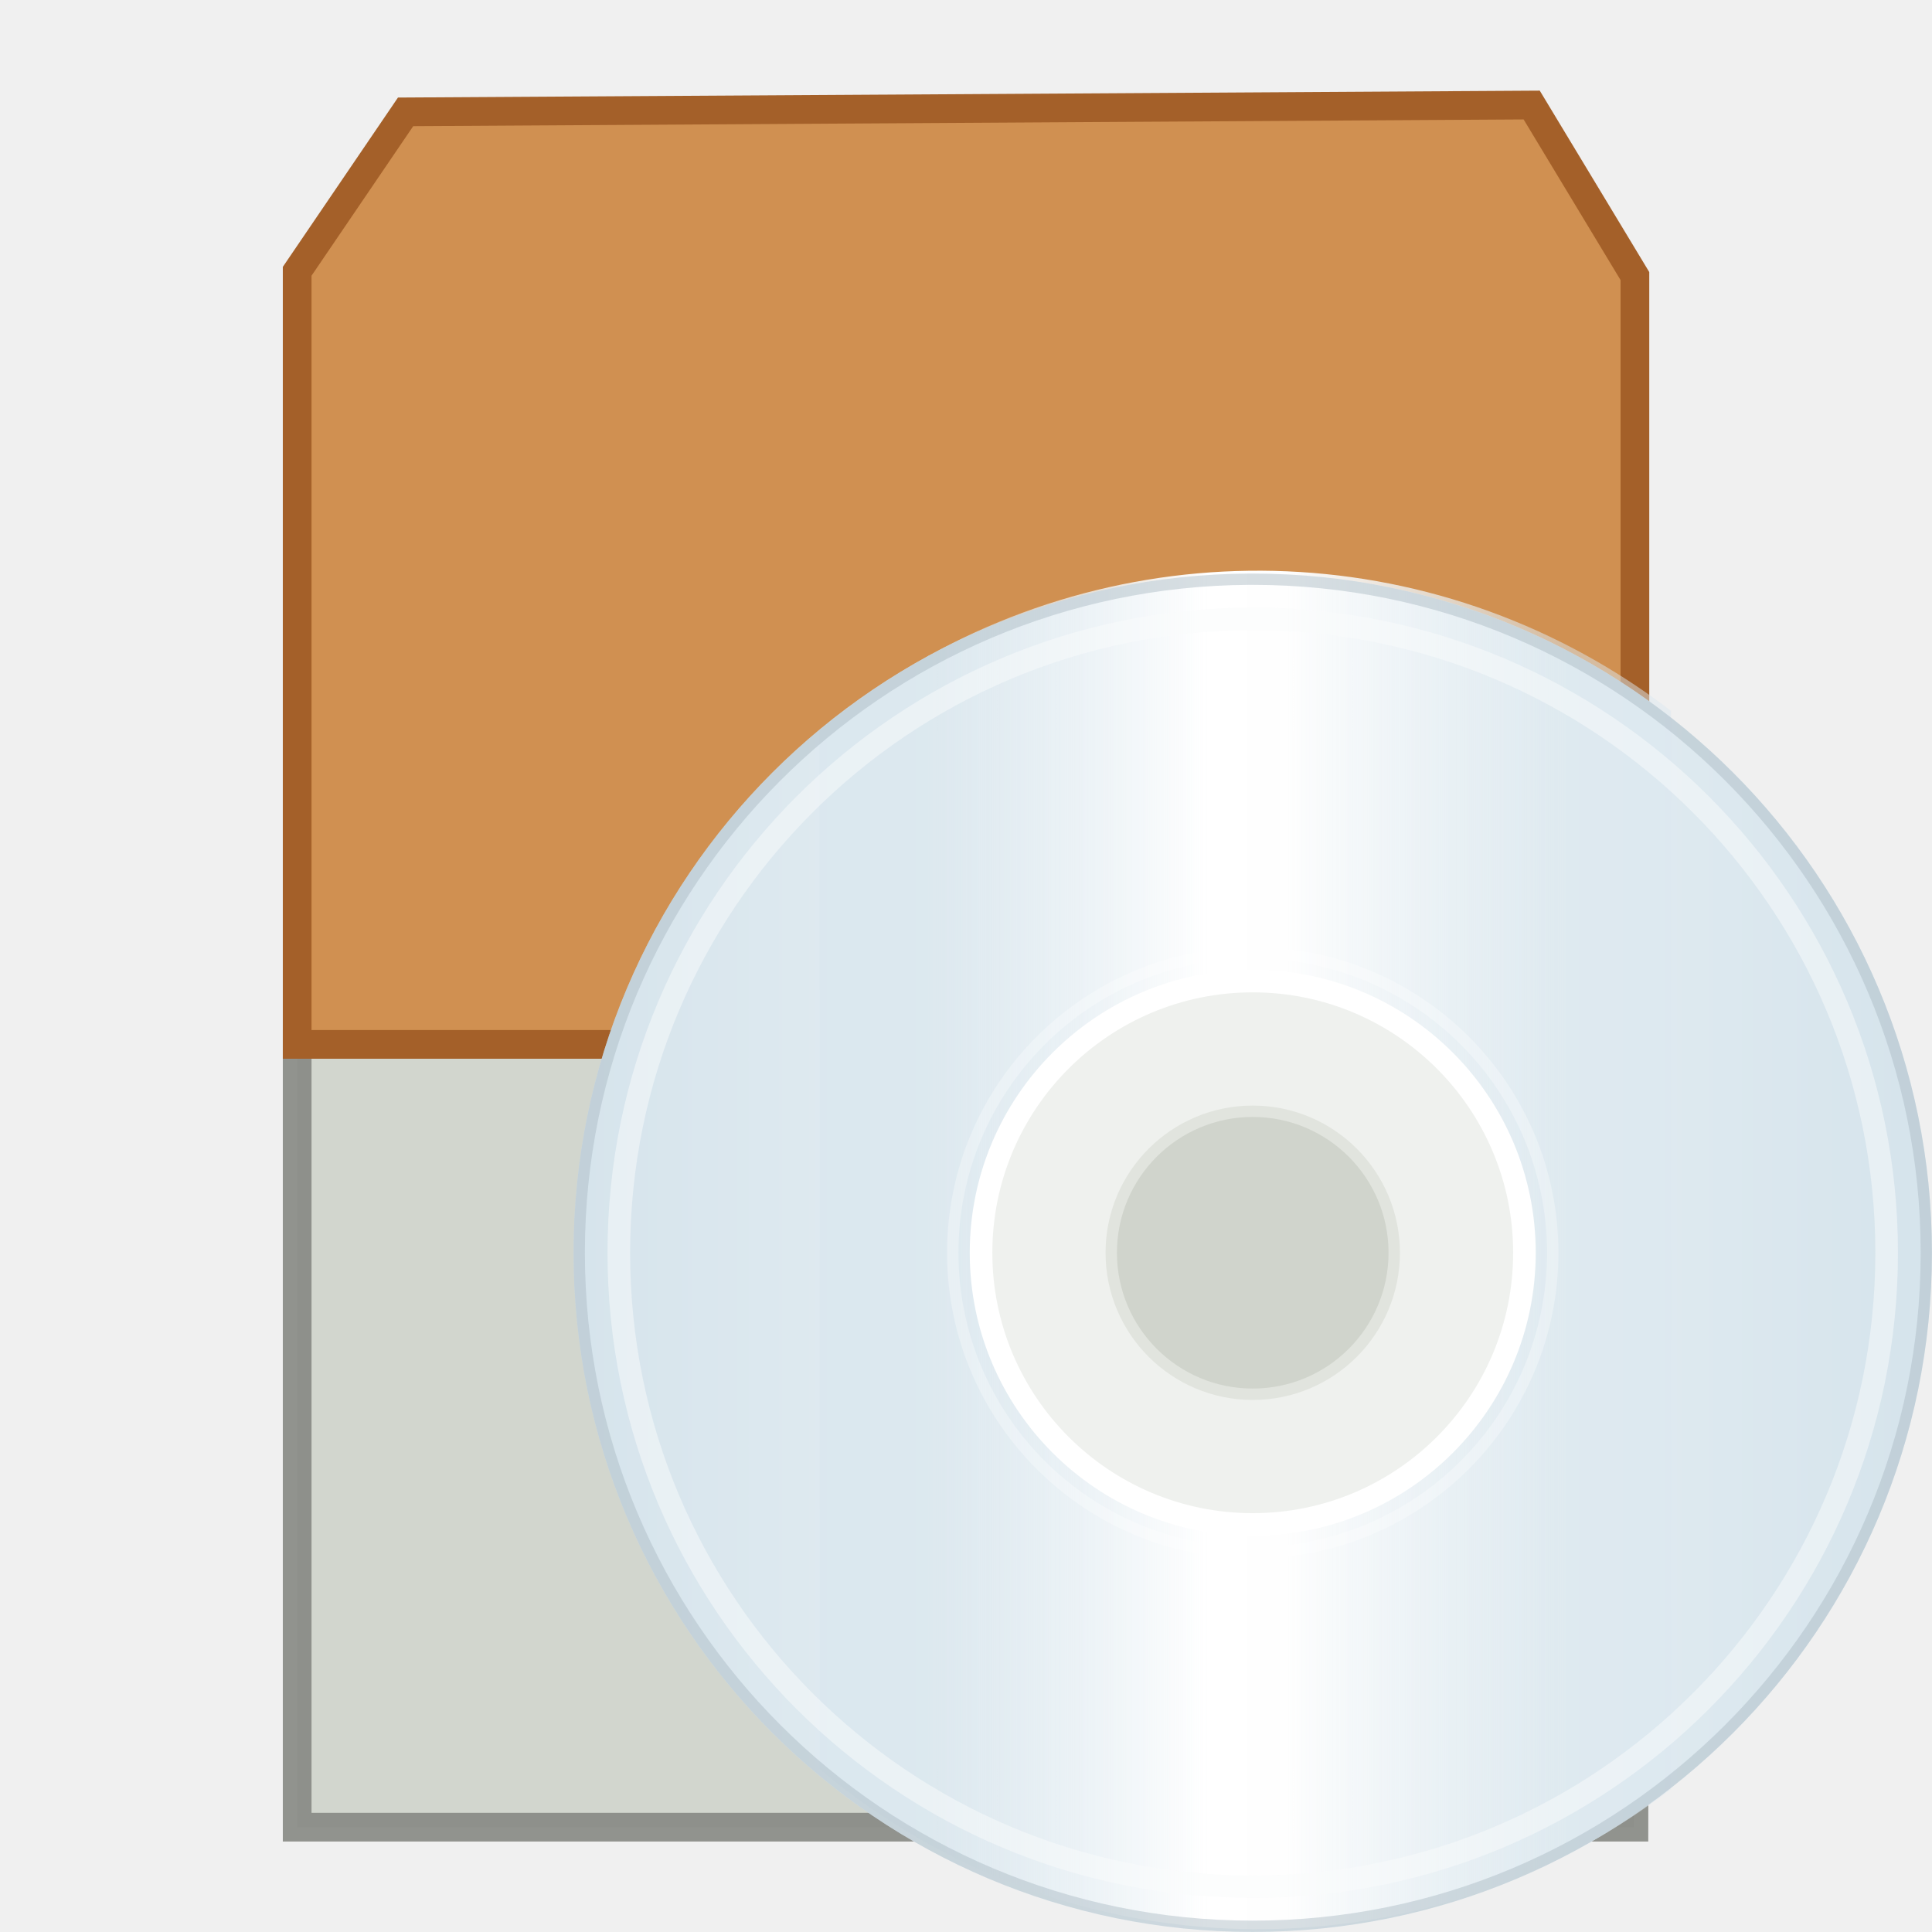
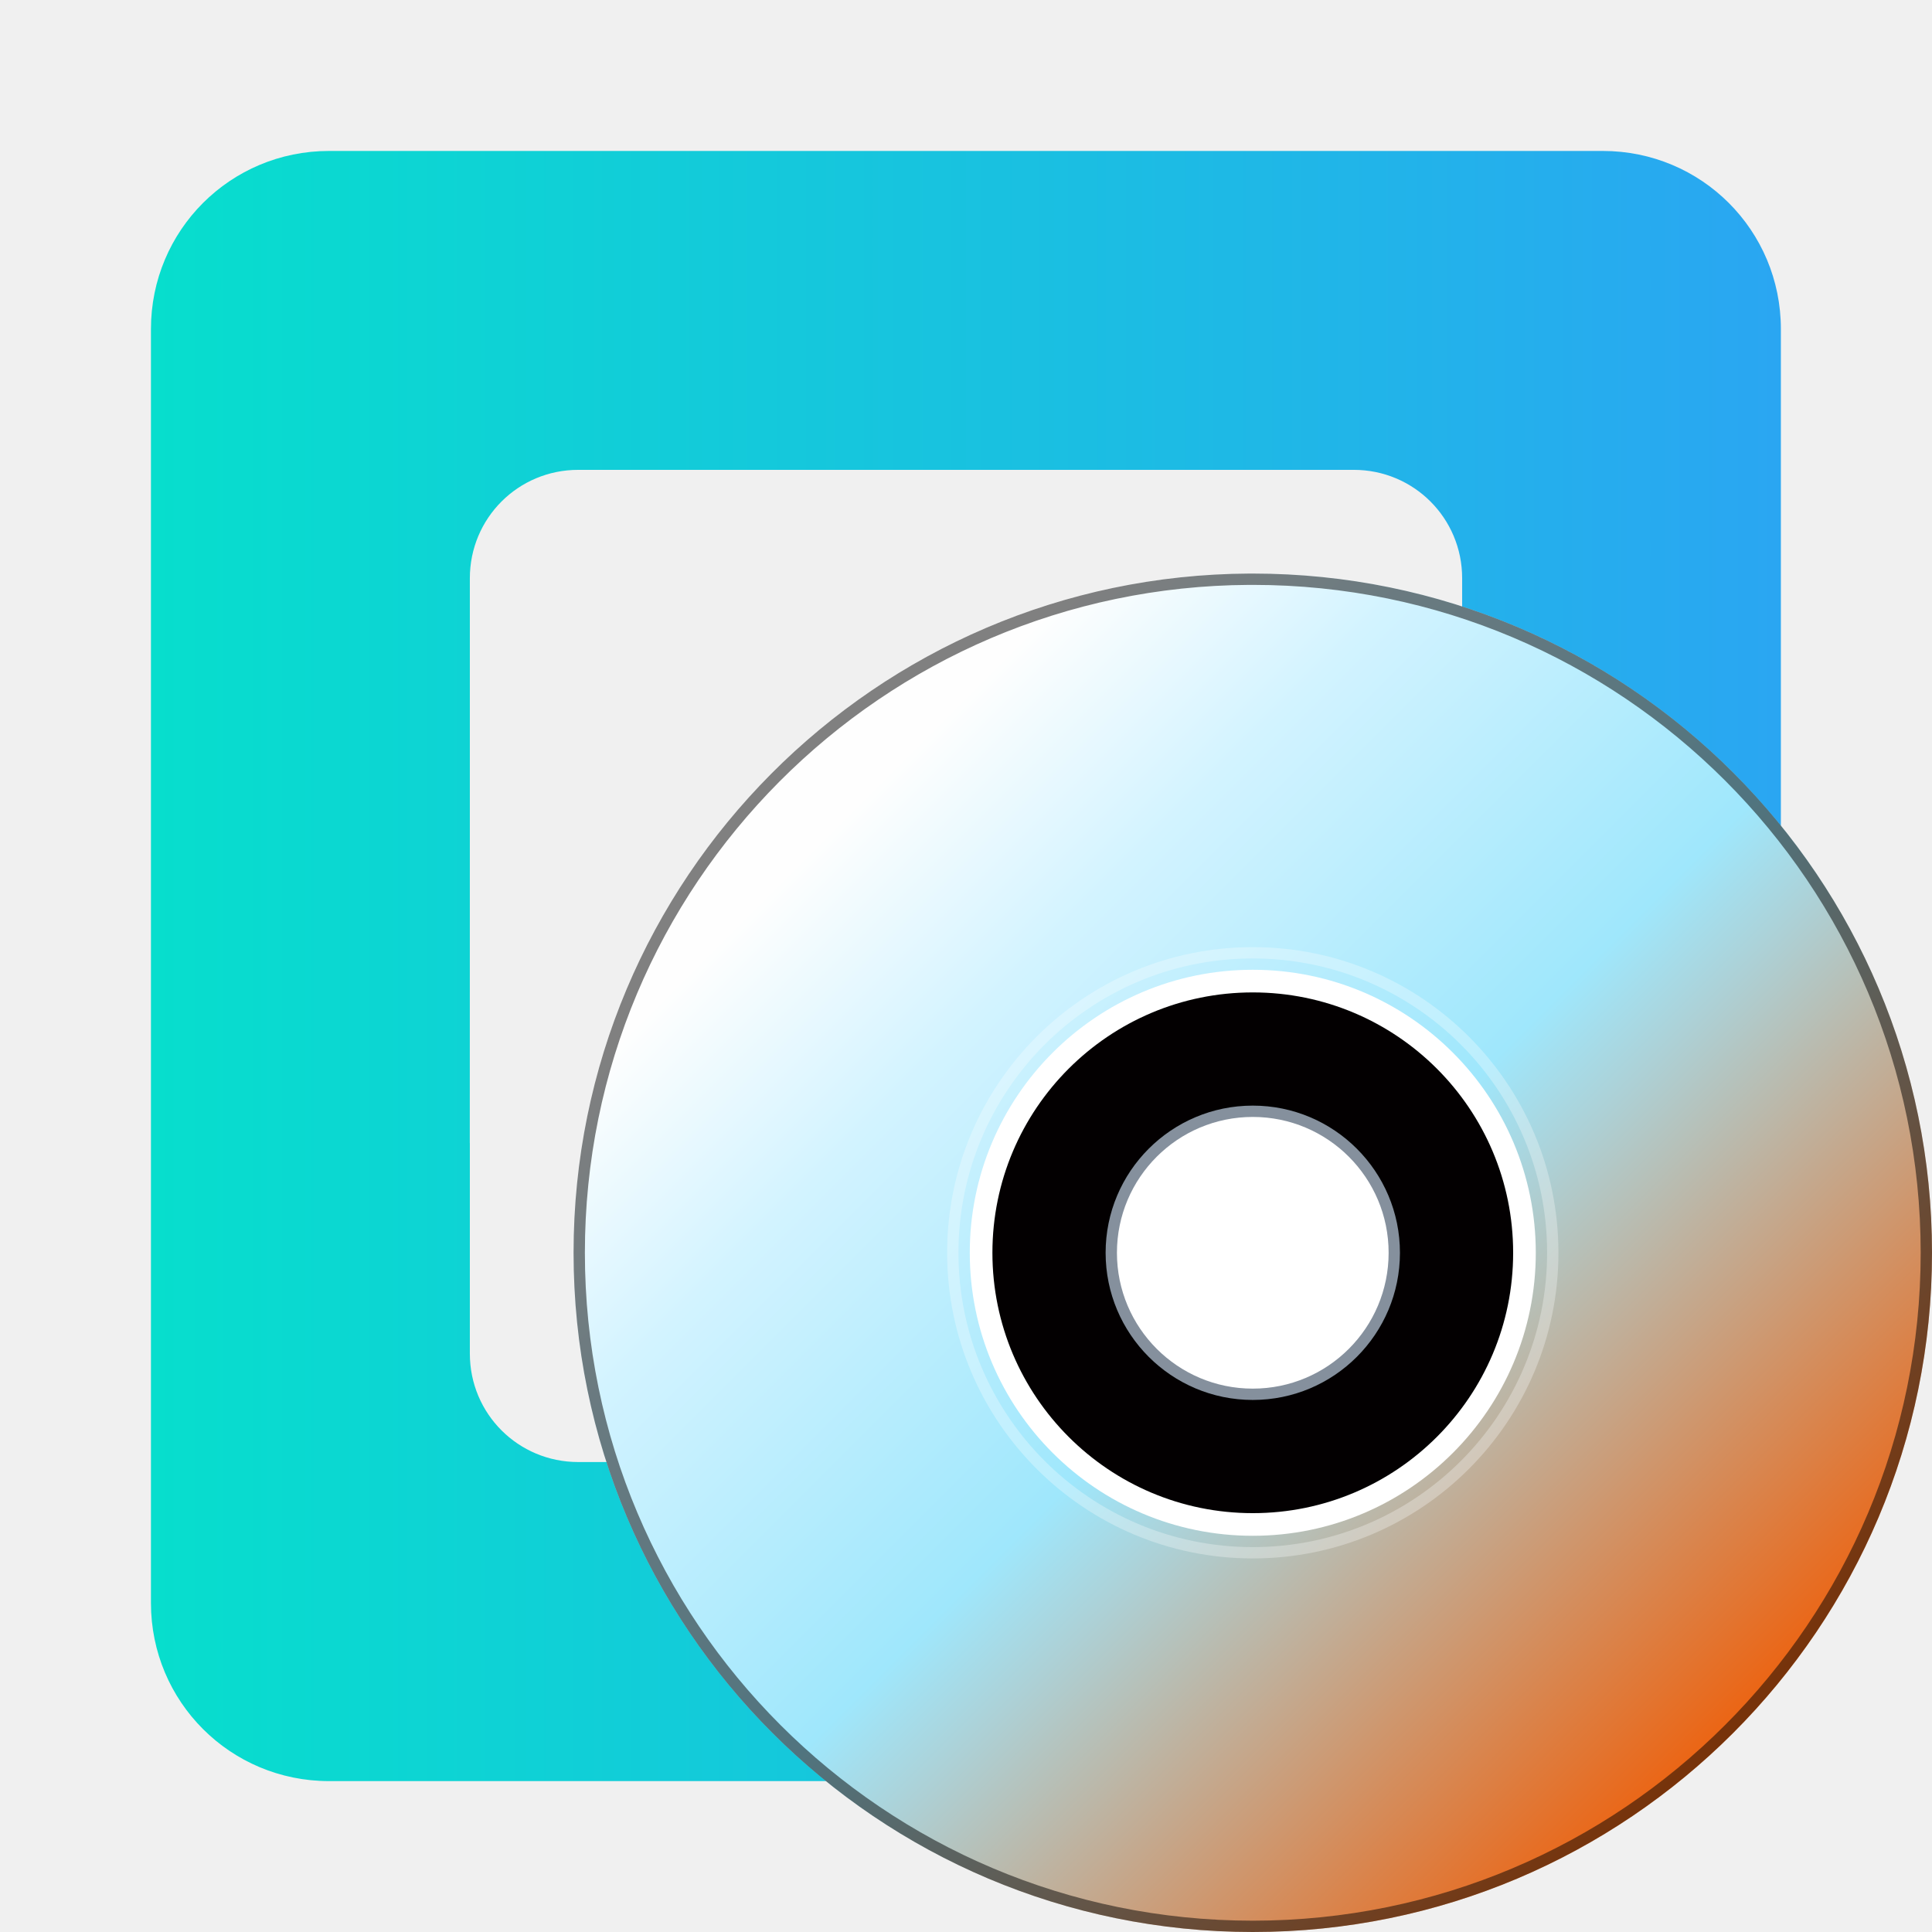
- <svg xmlns="http://www.w3.org/2000/svg" width="64" height="64" version="1.1" viewBox="0 0 16.933 16.933">
-   <defs>
-     <linearGradient id="linearGradient869" x1="60.84" x2="2.322" y1="32.955" y2="32.955" gradientTransform="matrix(.26458 0 0 .26458 2e-7 .016881)" gradientUnits="userSpaceOnUse">
-       <stop stop-color="#d6e4ec" offset="0" />
-       <stop stop-color="#ecf3f6" offset=".494" />
-       <stop stop-color="#d6e4ec" offset="1" />
+ <svg xmlns="http://www.w3.org/2000/svg" xmlns:xlink="http://www.w3.org/1999/xlink" width="64" height="64" version="1.1" viewBox="0 0 16.933 16.933" id="svg48">
+   <defs id="defs18">
+     <linearGradient id="linearGradient869" x1="60.84" x2="2.322" y1="32.955" y2="32.955" gradientTransform="matrix(0.26458,0,0,0.26458,2e-7,0.016881)" gradientUnits="userSpaceOnUse">
+       <stop stop-color="#d6e4ec" offset="0" id="stop2" />
+       <stop stop-color="#ecf3f6" offset=".494" id="stop4" />
+       <stop stop-color="#d6e4ec" offset="1" id="stop6" />
    </linearGradient>
-     <linearGradient id="linearGradient969" x1="29.449" x2="29.449" y1="17.57" y2="45.73" gradientTransform="matrix(0 -.26458 .26458 0 .021263 16.099)" gradientUnits="userSpaceOnUse">
-       <stop stop-color="#d8e5ed" stop-opacity=".502" offset="0" />
-       <stop stop-color="#fff" offset=".439" />
-       <stop stop-color="#fefefe" offset=".561" />
-       <stop stop-color="#dce8ef" stop-opacity=".502" offset="1" />
+     <linearGradient id="linearGradient969" x1="29.449" x2="29.449" y1="17.57" y2="45.73" gradientTransform="matrix(0,-0.26458,0.26458,0,0.021263,16.099)" gradientUnits="userSpaceOnUse">
+       <stop stop-color="#d8e5ed" stop-opacity=".502" offset="0" id="stop9" />
+       <stop stop-color="#fff" offset=".439" id="stop11" />
+       <stop stop-color="#fefefe" offset=".561" id="stop13" />
+       <stop stop-color="#dce8ef" stop-opacity=".502" offset="1" id="stop15" />
    </linearGradient>
+     <linearGradient id="linearGradient986" x1="13.51" x2="54.293" y1="13.195" y2="53.978" gradientUnits="userSpaceOnUse">
+       <stop stop-color="#fefefe" offset="0" id="stop281" />
+       <stop stop-color="#d2f3ff" offset=".181" id="stop283" />
+       <stop stop-color="#9fe7fc" offset=".483" id="stop285" />
+       <stop stop-color="#add0d5" offset=".572" id="stop287" />
+       <stop stop-color="#f05d06" offset="1" id="stop289" />
+     </linearGradient>
+     <linearGradient id="linearGradient13727" x1="22.225" x2="34.395" y1="12.435" y2="12.435" gradientUnits="userSpaceOnUse">
+       <stop stop-color="#07decd" offset="0" id="stop297" />
+       <stop stop-color="#2aa6f2" offset="1" id="stop299" />
+     </linearGradient>
+     <linearGradient id="linearGradient5683" x1="22.225" x2="34.395" y1="5.159" y2="5.159" gradientUnits="userSpaceOnUse">
+       <stop stop-color="#3ba2e5" offset="0" id="stop292" />
+       <stop stop-color="#03decd" offset="1" id="stop294" />
+     </linearGradient>
+     <linearGradient id="linearGradient65902" x1="31.008" x2="32.847" y1="7.695" y2="9.535" gradientUnits="userSpaceOnUse">
+       <stop stop-color="#2273ba" offset="0" id="stop307" />
+       <stop stop-color="#26acee" offset="1" id="stop309" />
+     </linearGradient>
+     <linearGradient id="linearGradient22356" x1="23.811" x2="25.664" y1="9.526" y2="7.673" gradientUnits="userSpaceOnUse">
+       <stop stop-color="#0bd8d1" offset="0" id="stop302" />
+       <stop stop-color="#0aa8a7" offset="1" id="stop304" />
+     </linearGradient>
+     <linearGradient xlink:href="#linearGradient13727" id="linearGradient1013" gradientUnits="userSpaceOnUse" x1="22.225" y1="12.435" x2="34.395" y2="12.435" gradientTransform="matrix(1.173881,0,0,1.173881,-24.76595,-1.782768)" />
  </defs>
-   <g transform="matrix(.94928 0 0 .94928 12.984 .94337)" stroke-width=".265px">
-     <path d="m-10.934 8.649v7.227h12.342l0.009-7.227z" fill="#d2d6ce" stroke="#888a84" stroke-opacity=".914" />
-     <path d="m-9.933 0.039-1.001 1.472v7.138h12.351v-7.094l-0.953-1.579z" fill="#d09051" stroke="#a46029" />
-   </g>
-   <g transform="matrix(.75 0 0 .75 4.6301 4.6175)" stroke-linecap="round" stroke-linejoin="round">
-     <circle cx="8.466" cy="8.483" r="7.937" fill="url(#linearGradient869)" stroke-width="1.422" style="paint-order:stroke fill markers" />
-     <path d="m3.406 2.384 1.405e-4 12.132a7.937 7.937 0 0 0 1.15 0.808 7.937 7.937 0 0 0 8.796-0.573l-4.2e-4 -12.602a7.937 7.937 0 0 0-0.858-0.573 7.937 7.937 0 0 0-9.088 0.808z" fill="url(#linearGradient969)" stroke-width=".794" style="paint-order:stroke fill markers" />
-     <path d="m8.428 0.546a7.937 7.937 0 0 0-7.899 7.937 7.937 7.937 0 0 0 7.937 7.937 7.937 7.937 0 0 0 7.937-7.937 7.937 7.937 0 0 0-7.937-7.937 7.937 7.937 0 0 0-0.038 0zm5.29e-4 0.132a7.805 7.805 0 0 1 0.038 0 7.805 7.805 0 0 1 7.805 7.805 7.805 7.805 0 0 1-7.805 7.805 7.805 7.805 0 0 1-7.805-7.805 7.805 7.805 0 0 1 7.767-7.805z" fill="#a9b8c2" fill-opacity=".906" opacity=".5" stroke-width="1.422" style="paint-order:stroke fill markers" />
-     <g>
-       <path d="m8.466 0.943a7.54 7.54 0 0 0-7.54 7.54 7.54 7.54 0 0 0 7.54 7.54 7.54 7.54 0 0 0 7.54-7.54 7.54 7.54 0 0 0-7.54-7.54zm0 0.265a7.276 7.276 0 0 1 7.276 7.276 7.276 7.276 0 0 1-7.276 7.276 7.276 7.276 0 0 1-7.276-7.276 7.276 7.276 0 0 1 7.276-7.276z" fill="#fafbfc" opacity=".5" stroke-width="2.068" style="paint-order:stroke fill markers" />
-       <path d="m8.466 4.912a3.572 3.572 0 0 0-3.572 3.572 3.572 3.572 0 0 0 3.572 3.572 3.572 3.572 0 0 0 3.572-3.572 3.572 3.572 0 0 0-3.572-3.572zm-0.028 0.132a3.439 3.439 0 0 1 0.028 0 3.439 3.439 0 0 1 3.439 3.439 3.439 3.439 0 0 1-3.439 3.439 3.439 3.439 0 0 1-3.439-3.439 3.439 3.439 0 0 1 3.411-3.439z" fill="#fff" opacity=".3" stroke-width="1.209" style="paint-order:stroke fill markers" />
-       <circle cx="8.466" cy="8.483" r="3.307" fill="#fff" stroke-width="1.119" style="paint-order:stroke fill markers" />
-       <circle cx="8.466" cy="8.483" r="3.043" fill="#eff1ee" stroke-width="1.03" style="paint-order:stroke fill markers" />
-       <circle cx="8.466" cy="8.483" r="1.72" fill="#e1e4de" stroke-width=".582" style="paint-order:stroke fill markers" />
-       <circle cx="8.466" cy="8.483" r="1.587" fill="#d0d4cc" stroke-width=".537" style="paint-order:stroke fill markers" />
-     </g>
+   <path id="path322" style="fill:url(#linearGradient1013);stroke-width:0.964;paint-order:stroke fill markers" d="m 2.884,1.323 c -0.865,0 -1.561,0.696 -1.561,1.561 v 7.135 4.98e-4 4.03 c 0,0.865 0.696,1.561 1.561,1.561 H 14.049 c 0.486,0 0.92,-0.22 1.205,-0.567 0.016,-0.019 0.031,-0.039 0.046,-0.059 0.015,-0.02 0.029,-0.04 0.043,-0.061 0.014,-0.021 0.027,-0.042 0.04,-0.064 0.143,-0.236 0.226,-0.513 0.226,-0.81 v -4.03 h -4.98e-4 V 2.884 c 0,-0.865 -0.696,-1.561 -1.561,-1.561 z m 2.184,2.795 H 11.865 c 0.526,0 0.95,0.423 0.95,0.95 v 2.156 2.795 h 4.97e-4 v 1.845 c 0,0.526 -0.424,0.95 -0.95,0.95 H 5.068 c -0.526,0 -0.95,-0.423 -0.95,-0.95 v -1.845 h -4.984e-4 l 4.984e-4,-2.795 v -2.156 c 0,-0.526 0.423,-0.95 0.95,-0.95 z" />
+   <g stroke-linecap="round" stroke-linejoin="round" id="g308" transform="matrix(0.1984336,0,0,0.1984336,4.630117,4.630117)">
+     <circle cx="32" cy="32" r="30" fill="url(#linearGradient986)" stroke-width="5.375" style="fill:url(#linearGradient986);paint-order:stroke fill markers" id="circle294" />
+     <path d="M 31.855,2 A 30,30 0 0 0 2,32 30,30 0 0 0 32,62 30,30 0 0 0 62,32 30,30 0 0 0 32,2 30,30 0 0 0 31.855,2 Z m 0.002,0.5 a 29.5,29.5 0 0 1 0.143,0 29.5,29.5 0 0 1 29.5,29.5 29.5,29.5 0 0 1 -29.5,29.5 29.5,29.5 0 0 1 -29.5,-29.5 29.5,29.5 0 0 1 29.357,-29.5 z" fill="#020202" opacity="0.5" stroke-width="5.375" style="paint-order:stroke fill markers" id="path296" />
+     <path d="M 32,18.5 A 13.5,13.5 0 0 0 18.5,32 13.5,13.5 0 0 0 32,45.5 13.5,13.5 0 0 0 45.5,32 13.5,13.5 0 0 0 32,18.5 Z M 31.893,19 A 13,13 0 0 1 32,19 13,13 0 0 1 45,32 13,13 0 0 1 32,45 13,13 0 0 1 19,32 13,13 0 0 1 31.893,19 Z" fill="#ffffff" opacity="0.3" stroke-width="4.569" style="paint-order:stroke fill markers" id="path298" />
+     <circle cx="32" cy="32" r="12.5" fill="#ffffff" stroke-width="4.23" style="paint-order:stroke fill markers" id="circle300" />
+     <circle cx="32" cy="32" r="11.5" fill="#030001" stroke-width="3.892" style="paint-order:stroke fill markers" id="circle302" />
+     <circle cx="32" cy="32" r="6.5" fill="#85909d" stroke-width="2.2" style="paint-order:stroke fill markers" id="circle304" />
+     <circle cx="32" cy="32" r="6" fill="#ffffff" stroke-width="2.03" style="paint-order:stroke fill markers" id="circle306" />
  </g>
</svg>
